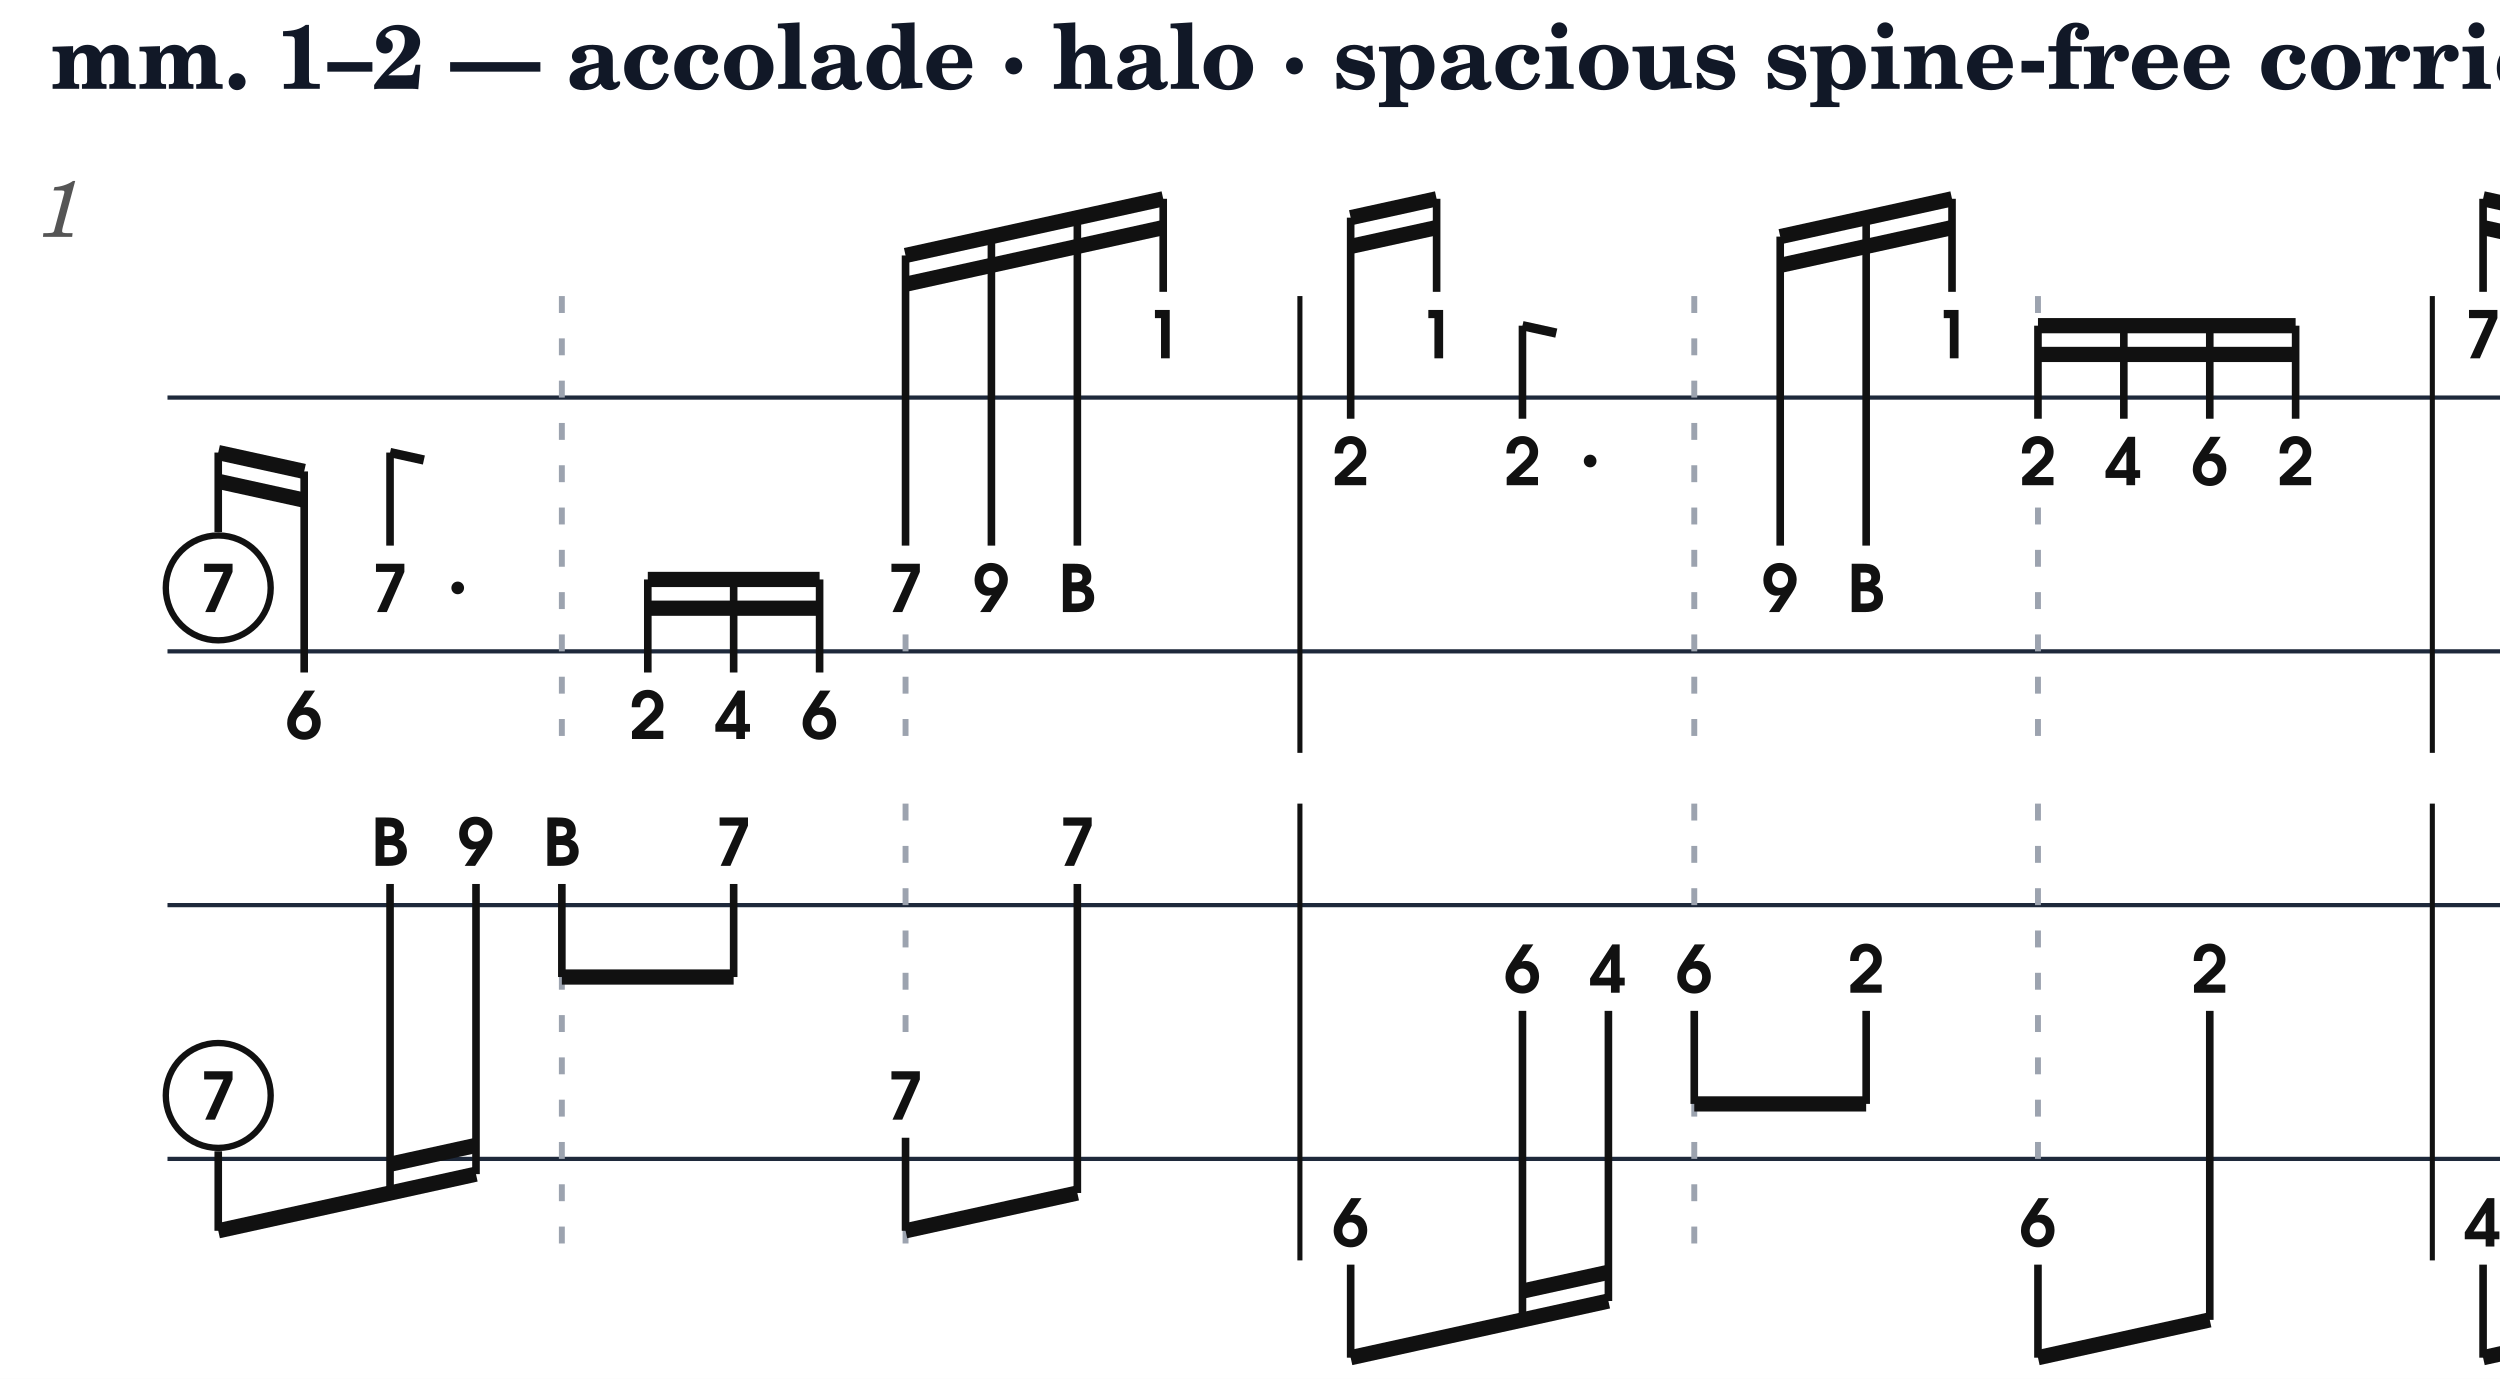
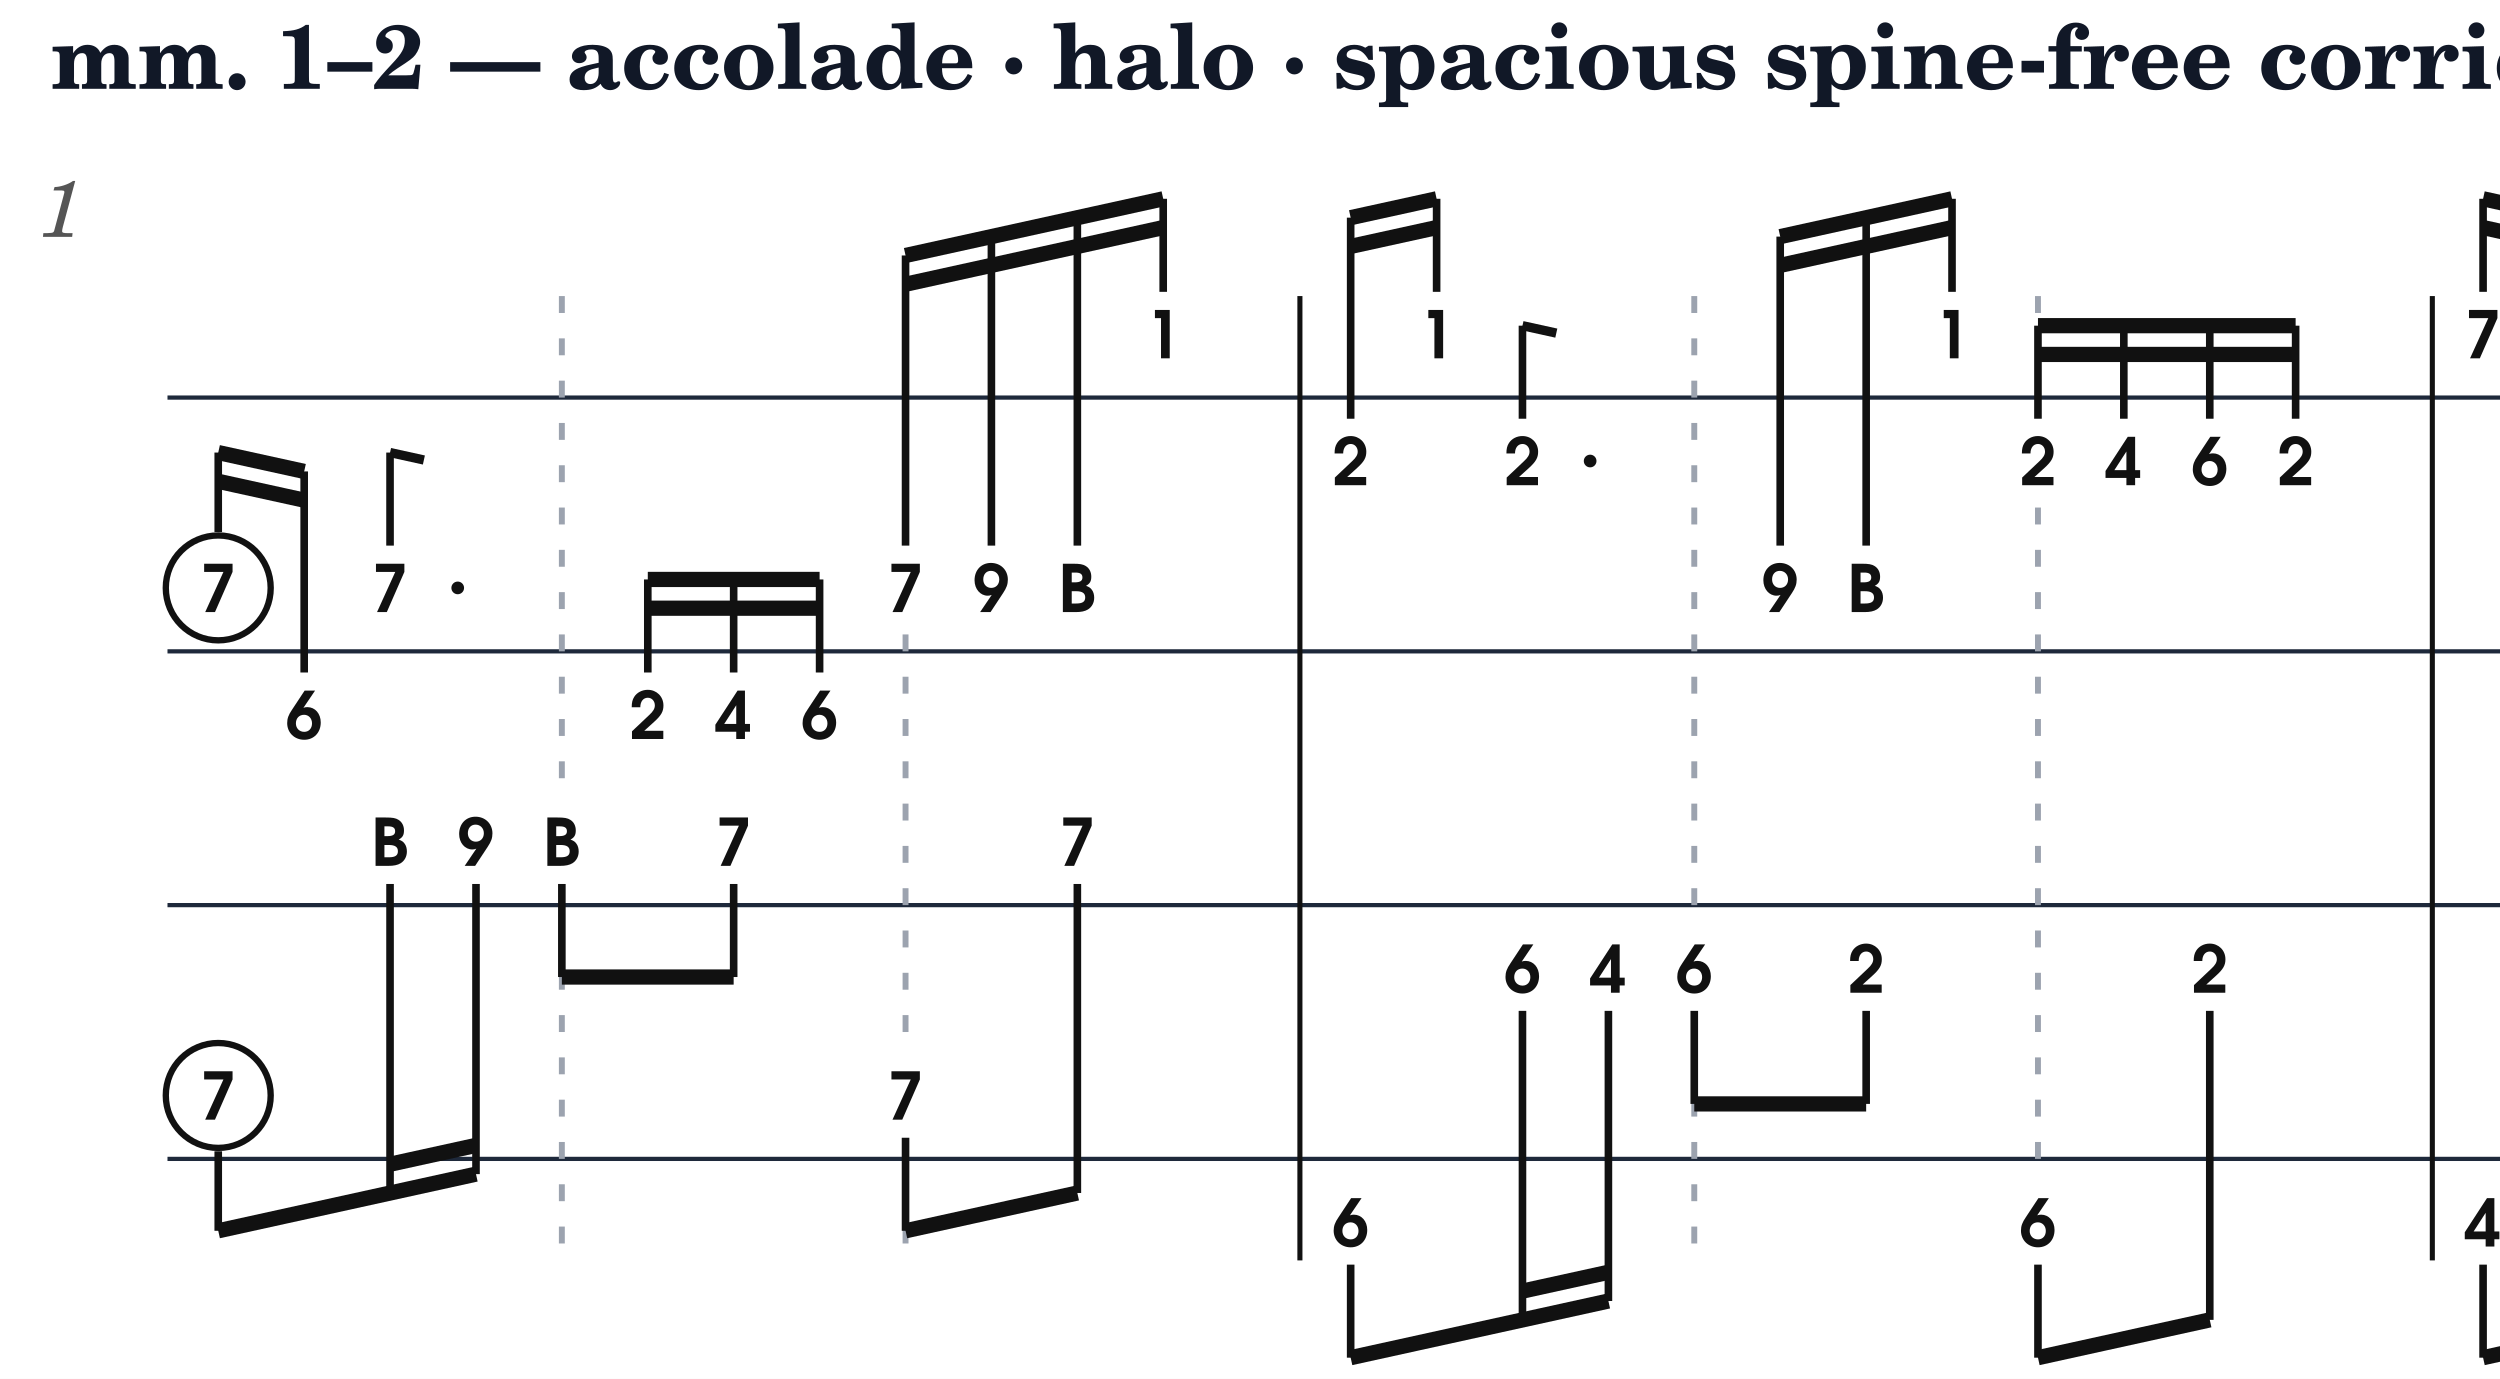
<svg xmlns="http://www.w3.org/2000/svg" viewBox="16.00 59.00 295.54 163.00" width="295.54pt" height="163.00pt" style="background:#FFFFFF;">
  <defs>
    <style>
      .janko-title { font-family: "Century Schoolbook", "Baskerville", "Liberation Serif", "DejaVu Serif", "Times New Roman", Georgia, serif; font-weight: 600; font-size: 11pt; letter-spacing: 0.3px; fill: #111111; }
      .janko-subtitle { font-family: "Century Schoolbook", "Baskerville", "Liberation Serif", "DejaVu Serif", "Times New Roman", Georgia, serif; font-style: italic; font-size: 8.5pt; fill: #333333; }
      .janko-meta { font-family: "Century Schoolbook", "Baskerville", "Liberation Serif", "DejaVu Serif", "Times New Roman", Georgia, serif; font-style: italic; font-size: 8pt; fill: #222222; }
      .janko-running-head { font-family: "Century Schoolbook", "Baskerville", "Liberation Serif", "DejaVu Serif", "Times New Roman", Georgia, serif; font-style: italic; font-size: 7pt; fill: #555555; }
      .janko-page-num { font-family: "Century Schoolbook", "Baskerville", "Liberation Serif", "DejaVu Serif", "Times New Roman", Georgia, serif; font-style: italic; font-size: 8pt; fill: #666666; font-weight: 400; }
      .janko-measure-num { font-family: "Century Schoolbook", "Baskerville", "Liberation Serif", "DejaVu Serif", "Times New Roman", Georgia, serif; font-style: italic; font-size: 7pt; fill: #555555; font-weight: normal; }
      .janko-octave-label { font-family: "DejaVu Sans Mono", monospace; font-size: 7.5pt; font-weight: bold; fill: #6B7280; }
      .janko-hand-label { font-family: "Century Schoolbook", "Baskerville", "Liberation Serif", "DejaVu Serif", "Times New Roman", Georgia, serif; font-style: italic; font-size: 8pt; fill: #555555; }
      .janko-ts-num { font-family: "Century Schoolbook", "Baskerville", "Liberation Serif", "DejaVu Serif", "Times New Roman", Georgia, serif; font-weight: bold; font-size: 14pt; fill: #111111; text-anchor: middle; }
      .janko-caption { font-family: "Century Schoolbook", "Baskerville", "Liberation Serif", "DejaVu Serif", "Times New Roman", Georgia, serif; font-weight: 600; font-size: 8pt; fill: #111827; }
      .janko-caption-sub { font-family: "Century Schoolbook", "Baskerville", "Liberation Serif", "DejaVu Serif", "Times New Roman", Georgia, serif; font-style: italic; font-size: 7.5pt; fill: #4B5563; }
      .janko-digit { font-family: "URW Gothic", "Century Gothic", "ITC Avant Garde Gothic", "Avant Garde", sans-serif; text-anchor: middle; font-weight: bold; }
    </style>
  </defs>
  <rect x="16.00" y="59.00" width="295.54" height="163.00" fill="#FFFFFF" />
  <text x="22.00" y="69.50" class="janko-caption" font-size="7.00pt">mm. 1–2 — accolade · halo · spacious spine-free corridor</text>
  <g class="janko-crop-body">
    <g id="system-1">
      <text class="janko-measure-num" x="25.80" y="87.00" text-anchor="end">1</text>
      <g class="janko-staff-lines">
        <line x1="35.80" y1="106.00" x2="571.28" y2="106.00" stroke="#1E293B" stroke-width="0.50" />
        <line x1="35.80" y1="196.00" x2="571.28" y2="196.00" stroke="#1E293B" stroke-width="0.50" />
        <line x1="35.80" y1="136.00" x2="571.28" y2="136.00" stroke="#1E293B" stroke-width="0.50" />
        <line x1="35.80" y1="166.00" x2="571.28" y2="166.00" stroke="#1E293B" stroke-width="0.50" />
      </g>
      <g class="janko-beat-grid">
-         <line class="janko-beat-line" x1="82.42" y1="94.00" x2="82.42" y2="148.00" stroke="#9CA3AF" stroke-width="0.70" stroke-dasharray="2,3" />
-         <line class="janko-beat-line" x1="82.42" y1="154.00" x2="82.42" y2="208.00" stroke="#9CA3AF" stroke-width="0.70" stroke-dasharray="2,3" />
-         <line class="janko-beat-line" x1="123.05" y1="94.00" x2="123.05" y2="148.00" stroke="#9CA3AF" stroke-width="0.70" stroke-dasharray="2,3" />
-         <line class="janko-beat-line" x1="123.05" y1="154.00" x2="123.05" y2="208.00" stroke="#9CA3AF" stroke-width="0.70" stroke-dasharray="2,3" />
-         <line class="janko-beat-line" x1="216.29" y1="94.00" x2="216.29" y2="148.00" stroke="#9CA3AF" stroke-width="0.70" stroke-dasharray="2,3" />
-         <line class="janko-beat-line" x1="216.29" y1="154.00" x2="216.29" y2="208.00" stroke="#9CA3AF" stroke-width="0.70" stroke-dasharray="2,3" />
-         <line class="janko-beat-line" x1="256.92" y1="94.00" x2="256.92" y2="148.00" stroke="#9CA3AF" stroke-width="0.70" stroke-dasharray="2,3" />
-         <line class="janko-beat-line" x1="256.92" y1="154.00" x2="256.92" y2="208.00" stroke="#9CA3AF" stroke-width="0.70" stroke-dasharray="2,3" />
-         <line class="janko-beat-line" x1="350.16" y1="94.00" x2="350.16" y2="148.00" stroke="#9CA3AF" stroke-width="0.70" stroke-dasharray="2,3" />
-         <line class="janko-beat-line" x1="350.16" y1="154.00" x2="350.16" y2="208.00" stroke="#9CA3AF" stroke-width="0.70" stroke-dasharray="2,3" />
-         <line class="janko-beat-line" x1="390.79" y1="94.00" x2="390.79" y2="148.00" stroke="#9CA3AF" stroke-width="0.70" stroke-dasharray="2,3" />
-         <line class="janko-beat-line" x1="390.79" y1="154.00" x2="390.79" y2="208.00" stroke="#9CA3AF" stroke-width="0.70" stroke-dasharray="2,3" />
-         <line class="janko-beat-line" x1="484.03" y1="94.00" x2="484.03" y2="148.00" stroke="#9CA3AF" stroke-width="0.70" stroke-dasharray="2,3" />
-         <line class="janko-beat-line" x1="484.03" y1="154.00" x2="484.03" y2="208.00" stroke="#9CA3AF" stroke-width="0.70" stroke-dasharray="2,3" />
-         <line class="janko-beat-line" x1="524.66" y1="94.00" x2="524.66" y2="148.00" stroke="#9CA3AF" stroke-width="0.70" stroke-dasharray="2,3" />
-         <line class="janko-beat-line" x1="524.66" y1="154.00" x2="524.66" y2="208.00" stroke="#9CA3AF" stroke-width="0.70" stroke-dasharray="2,3" />
+         <line class="janko-beat-line" x1="82.42" y1="94.00" x2="82.42" y2="208.00" stroke="#9CA3AF" stroke-width="0.70" stroke-dasharray="2,3" />
+         <line class="janko-beat-line" x1="123.05" y1="94.00" x2="123.05" y2="208.00" stroke="#9CA3AF" stroke-width="0.70" stroke-dasharray="2,3" />
+         <line class="janko-beat-line" x1="216.29" y1="94.00" x2="216.29" y2="208.00" stroke="#9CA3AF" stroke-width="0.70" stroke-dasharray="2,3" />
+         <line class="janko-beat-line" x1="256.92" y1="94.00" x2="256.92" y2="208.00" stroke="#9CA3AF" stroke-width="0.70" stroke-dasharray="2,3" />
+         <line class="janko-beat-line" x1="350.16" y1="94.00" x2="350.16" y2="208.00" stroke="#9CA3AF" stroke-width="0.70" stroke-dasharray="2,3" />
+         <line class="janko-beat-line" x1="390.79" y1="94.00" x2="390.79" y2="208.00" stroke="#9CA3AF" stroke-width="0.70" stroke-dasharray="2,3" />
+         <line class="janko-beat-line" x1="484.03" y1="94.00" x2="484.03" y2="208.00" stroke="#9CA3AF" stroke-width="0.70" stroke-dasharray="2,3" />
+         <line class="janko-beat-line" x1="524.66" y1="94.00" x2="524.66" y2="208.00" stroke="#9CA3AF" stroke-width="0.70" stroke-dasharray="2,3" />
      </g>
      <g class="janko-barlines">
-         <line class="janko-barline" x1="169.67" y1="94.00" x2="169.67" y2="148.00" stroke="#111111" stroke-width="0.60" />
-         <line class="janko-barline" x1="169.67" y1="154.00" x2="169.67" y2="208.00" stroke="#111111" stroke-width="0.60" />
-         <line class="janko-barline" x1="303.54" y1="94.00" x2="303.54" y2="148.00" stroke="#111111" stroke-width="0.60" />
-         <line class="janko-barline" x1="303.54" y1="154.00" x2="303.54" y2="208.00" stroke="#111111" stroke-width="0.60" />
-         <line class="janko-barline" x1="437.41" y1="94.00" x2="437.41" y2="148.00" stroke="#111111" stroke-width="0.60" />
-         <line class="janko-barline" x1="437.41" y1="154.00" x2="437.41" y2="208.00" stroke="#111111" stroke-width="0.60" />
+         <line class="janko-barline" x1="169.67" y1="94.00" x2="169.67" y2="208.00" stroke="#111111" stroke-width="0.60" />
+         <line class="janko-barline" x1="303.54" y1="94.00" x2="303.54" y2="208.00" stroke="#111111" stroke-width="0.60" />
+         <line class="janko-barline" x1="437.41" y1="94.00" x2="437.41" y2="208.00" stroke="#111111" stroke-width="0.60" />
      </g>
      <g class="janko-notes">
        <g class="janko-beam-group">
          <line class="janko-stem" x1="41.80" y1="195.10" x2="41.80" y2="204.50" stroke="#111111" stroke-width="0.90" />
          <line class="janko-stem" x1="62.11" y1="163.50" x2="62.11" y2="200.03" stroke="#111111" stroke-width="0.90" />
          <line class="janko-stem" x1="72.27" y1="163.50" x2="72.27" y2="197.80" stroke="#111111" stroke-width="0.90" />
          <line class="janko-beam" x1="41.80" y1="204.50" x2="72.27" y2="197.80" stroke="#111111" stroke-width="1.80" stroke-linecap="butt" />
          <line class="janko-beam-secondary" x1="62.11" y1="196.63" x2="72.27" y2="194.40" stroke="#111111" stroke-width="1.80" stroke-linecap="butt" />
        </g>
        <g class="janko-beam-group">
          <line class="janko-stem" x1="41.80" y1="121.90" x2="41.80" y2="112.50" stroke="#111111" stroke-width="0.90" />
          <line class="janko-stem" x1="51.96" y1="138.50" x2="51.96" y2="114.73" stroke="#111111" stroke-width="0.90" />
          <line class="janko-beam" x1="41.80" y1="112.50" x2="51.96" y2="114.73" stroke="#111111" stroke-width="1.80" stroke-linecap="butt" />
          <line class="janko-beam-secondary" x1="41.80" y1="115.90" x2="51.96" y2="118.13" stroke="#111111" stroke-width="1.80" stroke-linecap="butt" />
        </g>
        <g class="janko-beam-group">
          <line class="janko-stem" x1="82.42" y1="163.50" x2="82.42" y2="174.50" stroke="#111111" stroke-width="0.90" />
          <line class="janko-stem" x1="102.73" y1="163.50" x2="102.73" y2="174.50" stroke="#111111" stroke-width="0.90" />
          <line class="janko-beam" x1="82.42" y1="174.50" x2="102.73" y2="174.50" stroke="#111111" stroke-width="1.80" stroke-linecap="butt" />
        </g>
        <g class="janko-beam-group">
          <line class="janko-stem" x1="92.58" y1="138.50" x2="92.58" y2="127.50" stroke="#111111" stroke-width="0.90" />
          <line class="janko-stem" x1="102.73" y1="138.50" x2="102.73" y2="127.50" stroke="#111111" stroke-width="0.90" />
          <line class="janko-stem" x1="112.89" y1="138.50" x2="112.89" y2="127.50" stroke="#111111" stroke-width="0.90" />
          <line class="janko-beam" x1="92.58" y1="127.50" x2="112.89" y2="127.50" stroke="#111111" stroke-width="1.80" stroke-linecap="butt" />
          <line class="janko-beam-secondary" x1="92.58" y1="130.90" x2="112.89" y2="130.90" stroke="#111111" stroke-width="1.80" stroke-linecap="butt" />
        </g>
        <g class="janko-beam-group">
          <line class="janko-stem" x1="123.05" y1="193.50" x2="123.05" y2="204.50" stroke="#111111" stroke-width="0.90" />
          <line class="janko-stem" x1="143.36" y1="163.50" x2="143.36" y2="200.03" stroke="#111111" stroke-width="0.90" />
          <line class="janko-beam" x1="123.05" y1="204.50" x2="143.36" y2="200.03" stroke="#111111" stroke-width="1.80" stroke-linecap="butt" />
        </g>
        <g class="janko-beam-group">
          <line class="janko-stem" x1="123.05" y1="123.50" x2="123.05" y2="89.20" stroke="#111111" stroke-width="0.90" />
          <line class="janko-stem" x1="133.20" y1="123.50" x2="133.20" y2="86.97" stroke="#111111" stroke-width="0.90" />
          <line class="janko-stem" x1="143.36" y1="123.50" x2="143.36" y2="84.73" stroke="#111111" stroke-width="0.90" />
          <line class="janko-stem" x1="153.51" y1="93.50" x2="153.51" y2="82.50" stroke="#111111" stroke-width="0.90" />
          <line class="janko-beam" x1="123.05" y1="89.20" x2="153.51" y2="82.50" stroke="#111111" stroke-width="1.80" stroke-linecap="butt" />
          <line class="janko-beam-secondary" x1="123.05" y1="92.60" x2="153.51" y2="85.90" stroke="#111111" stroke-width="1.80" stroke-linecap="butt" />
        </g>
        <g class="janko-beam-group">
          <line class="janko-stem" x1="175.67" y1="108.50" x2="175.67" y2="84.73" stroke="#111111" stroke-width="0.90" />
          <line class="janko-stem" x1="185.83" y1="93.50" x2="185.83" y2="82.50" stroke="#111111" stroke-width="0.90" />
          <line class="janko-beam" x1="175.67" y1="84.73" x2="185.83" y2="82.50" stroke="#111111" stroke-width="1.80" stroke-linecap="butt" />
          <line class="janko-beam-secondary" x1="175.67" y1="88.13" x2="185.83" y2="85.90" stroke="#111111" stroke-width="1.80" stroke-linecap="butt" />
        </g>
        <g class="janko-beam-group">
          <line class="janko-stem" x1="175.67" y1="208.50" x2="175.67" y2="219.50" stroke="#111111" stroke-width="0.90" />
          <line class="janko-stem" x1="195.98" y1="178.50" x2="195.98" y2="215.03" stroke="#111111" stroke-width="0.90" />
          <line class="janko-stem" x1="206.14" y1="178.50" x2="206.14" y2="212.80" stroke="#111111" stroke-width="0.90" />
          <line class="janko-beam" x1="175.67" y1="219.50" x2="206.14" y2="212.80" stroke="#111111" stroke-width="1.80" stroke-linecap="butt" />
          <line class="janko-beam-secondary" x1="195.98" y1="211.63" x2="206.14" y2="209.40" stroke="#111111" stroke-width="1.80" stroke-linecap="butt" />
        </g>
        <g class="janko-beam-group">
          <line class="janko-stem" x1="216.29" y1="178.50" x2="216.29" y2="189.50" stroke="#111111" stroke-width="0.90" />
          <line class="janko-stem" x1="236.61" y1="178.50" x2="236.61" y2="189.50" stroke="#111111" stroke-width="0.90" />
          <line class="janko-beam" x1="216.29" y1="189.50" x2="236.61" y2="189.50" stroke="#111111" stroke-width="1.80" stroke-linecap="butt" />
        </g>
        <g class="janko-beam-group">
          <line class="janko-stem" x1="226.45" y1="123.50" x2="226.45" y2="86.97" stroke="#111111" stroke-width="0.90" />
          <line class="janko-stem" x1="236.61" y1="123.50" x2="236.61" y2="84.73" stroke="#111111" stroke-width="0.90" />
          <line class="janko-stem" x1="246.76" y1="93.50" x2="246.76" y2="82.50" stroke="#111111" stroke-width="0.90" />
          <line class="janko-beam" x1="226.45" y1="86.97" x2="246.76" y2="82.50" stroke="#111111" stroke-width="1.80" stroke-linecap="butt" />
          <line class="janko-beam-secondary" x1="226.45" y1="90.37" x2="246.76" y2="85.90" stroke="#111111" stroke-width="1.80" stroke-linecap="butt" />
        </g>
        <g class="janko-beam-group">
          <line class="janko-stem" x1="256.92" y1="108.50" x2="256.92" y2="97.50" stroke="#111111" stroke-width="0.90" />
          <line class="janko-stem" x1="267.07" y1="108.50" x2="267.07" y2="97.50" stroke="#111111" stroke-width="0.90" />
          <line class="janko-stem" x1="277.23" y1="108.50" x2="277.23" y2="97.50" stroke="#111111" stroke-width="0.90" />
          <line class="janko-stem" x1="287.38" y1="108.50" x2="287.38" y2="97.50" stroke="#111111" stroke-width="0.90" />
          <line class="janko-beam" x1="256.92" y1="97.50" x2="287.38" y2="97.50" stroke="#111111" stroke-width="1.80" stroke-linecap="butt" />
          <line class="janko-beam-secondary" x1="256.92" y1="100.90" x2="287.38" y2="100.90" stroke="#111111" stroke-width="1.80" stroke-linecap="butt" />
        </g>
        <g class="janko-beam-group">
          <line class="janko-stem" x1="256.92" y1="208.50" x2="256.92" y2="219.50" stroke="#111111" stroke-width="0.90" />
          <line class="janko-stem" x1="277.23" y1="178.50" x2="277.23" y2="215.03" stroke="#111111" stroke-width="0.90" />
          <line class="janko-beam" x1="256.92" y1="219.50" x2="277.23" y2="215.03" stroke="#111111" stroke-width="1.80" stroke-linecap="butt" />
        </g>
        <g class="janko-beam-group">
          <line class="janko-stem" x1="309.54" y1="208.50" x2="309.54" y2="219.50" stroke="#111111" stroke-width="0.90" />
          <line class="janko-stem" x1="329.85" y1="178.50" x2="329.85" y2="215.03" stroke="#111111" stroke-width="0.90" />
          <line class="janko-stem" x1="340.01" y1="178.50" x2="340.01" y2="212.80" stroke="#111111" stroke-width="0.90" />
          <line class="janko-beam" x1="309.54" y1="219.50" x2="340.01" y2="212.80" stroke="#111111" stroke-width="1.80" stroke-linecap="butt" />
          <line class="janko-beam-secondary" x1="329.85" y1="211.63" x2="340.01" y2="209.40" stroke="#111111" stroke-width="1.80" stroke-linecap="butt" />
        </g>
        <g class="janko-beam-group">
          <line class="janko-stem" x1="309.54" y1="93.50" x2="309.54" y2="82.50" stroke="#111111" stroke-width="0.90" />
          <line class="janko-stem" x1="319.70" y1="108.50" x2="319.70" y2="84.73" stroke="#111111" stroke-width="0.90" />
          <line class="janko-beam" x1="309.54" y1="82.50" x2="319.70" y2="84.73" stroke="#111111" stroke-width="1.80" stroke-linecap="butt" />
          <line class="janko-beam-secondary" x1="309.54" y1="85.90" x2="319.70" y2="88.13" stroke="#111111" stroke-width="1.80" stroke-linecap="butt" />
        </g>
        <g class="janko-beam-group">
          <line class="janko-stem" x1="350.16" y1="178.50" x2="350.16" y2="189.50" stroke="#111111" stroke-width="0.90" />
          <line class="janko-stem" x1="370.48" y1="163.50" x2="370.48" y2="185.03" stroke="#111111" stroke-width="0.90" />
          <line class="janko-beam" x1="350.16" y1="189.50" x2="370.48" y2="185.03" stroke="#111111" stroke-width="1.80" stroke-linecap="butt" />
        </g>
        <g class="janko-beam-group">
          <line class="janko-stem" x1="360.32" y1="108.50" x2="360.32" y2="97.50" stroke="#111111" stroke-width="0.90" />
          <line class="janko-stem" x1="370.48" y1="108.50" x2="370.48" y2="97.50" stroke="#111111" stroke-width="0.90" />
          <line class="janko-stem" x1="380.63" y1="108.50" x2="380.63" y2="97.50" stroke="#111111" stroke-width="0.90" />
          <line class="janko-beam" x1="360.32" y1="97.50" x2="380.63" y2="97.50" stroke="#111111" stroke-width="1.80" stroke-linecap="butt" />
          <line class="janko-beam-secondary" x1="360.32" y1="100.90" x2="380.63" y2="100.90" stroke="#111111" stroke-width="1.80" stroke-linecap="butt" />
        </g>
        <g class="janko-beam-group">
          <line class="janko-stem" x1="390.79" y1="93.50" x2="390.79" y2="82.50" stroke="#111111" stroke-width="0.90" />
          <line class="janko-stem" x1="400.94" y1="108.50" x2="400.94" y2="84.73" stroke="#111111" stroke-width="0.90" />
          <line class="janko-stem" x1="416.60" y1="123.50" x2="416.60" y2="88.18" stroke="#111111" stroke-width="0.90" />
          <line class="janko-stem" x1="426.20" y1="123.50" x2="426.20" y2="90.29" stroke="#111111" stroke-width="0.90" />
          <line class="janko-beam" x1="390.79" y1="82.50" x2="426.20" y2="90.29" stroke="#111111" stroke-width="1.80" stroke-linecap="butt" />
          <line class="janko-beam-secondary" x1="390.79" y1="85.90" x2="426.20" y2="93.69" stroke="#111111" stroke-width="1.80" stroke-linecap="butt" />
        </g>
        <g class="janko-beam-group">
          <line class="janko-stem" x1="390.79" y1="193.50" x2="390.79" y2="204.50" stroke="#111111" stroke-width="0.90" />
          <line class="janko-stem" x1="405.60" y1="133.50" x2="405.60" y2="201.24" stroke="#111111" stroke-width="0.90" />
          <line class="janko-beam" x1="390.79" y1="204.50" x2="405.60" y2="201.24" stroke="#111111" stroke-width="1.80" stroke-linecap="butt" />
        </g>
        <g class="janko-beam-group">
          <line class="janko-stem" x1="443.41" y1="178.50" x2="443.41" y2="189.50" stroke="#111111" stroke-width="0.90" />
          <line class="janko-stem" x1="463.72" y1="178.50" x2="463.72" y2="189.50" stroke="#111111" stroke-width="0.90" />
          <line class="janko-stem" x1="473.88" y1="178.50" x2="473.88" y2="189.50" stroke="#111111" stroke-width="0.90" />
          <line class="janko-beam" x1="443.41" y1="189.50" x2="473.88" y2="189.50" stroke="#111111" stroke-width="1.80" stroke-linecap="butt" />
          <line class="janko-beam-secondary" x1="463.72" y1="186.10" x2="473.88" y2="186.10" stroke="#111111" stroke-width="1.80" stroke-linecap="butt" />
        </g>
        <g class="janko-beam-group">
          <line class="janko-stem" x1="443.41" y1="138.50" x2="443.41" y2="119.20" stroke="#111111" stroke-width="0.90" />
          <line class="janko-stem" x1="453.57" y1="138.50" x2="453.57" y2="116.97" stroke="#111111" stroke-width="0.90" />
          <line class="janko-stem" x1="463.72" y1="138.50" x2="463.72" y2="114.73" stroke="#111111" stroke-width="0.90" />
          <line class="janko-stem" x1="473.88" y1="123.50" x2="473.88" y2="112.50" stroke="#111111" stroke-width="0.90" />
          <line class="janko-beam" x1="443.41" y1="119.20" x2="473.88" y2="112.50" stroke="#111111" stroke-width="1.80" stroke-linecap="butt" />
          <line class="janko-beam-secondary" x1="443.41" y1="122.60" x2="473.88" y2="115.90" stroke="#111111" stroke-width="1.80" stroke-linecap="butt" />
        </g>
        <g class="janko-beam-group">
          <line class="janko-stem" x1="484.03" y1="138.50" x2="484.03" y2="125.27" stroke="#111111" stroke-width="0.90" />
          <line class="janko-stem" x1="494.19" y1="138.50" x2="494.19" y2="127.50" stroke="#111111" stroke-width="0.90" />
          <line class="janko-stem" x1="504.35" y1="153.50" x2="504.35" y2="129.73" stroke="#111111" stroke-width="0.90" />
          <line class="janko-stem" x1="514.50" y1="153.50" x2="514.50" y2="131.97" stroke="#111111" stroke-width="0.90" />
          <line class="janko-beam" x1="484.03" y1="125.27" x2="514.50" y2="131.97" stroke="#111111" stroke-width="1.80" stroke-linecap="butt" />
          <line class="janko-beam-secondary" x1="484.03" y1="128.67" x2="514.50" y2="135.37" stroke="#111111" stroke-width="1.80" stroke-linecap="butt" />
        </g>
        <g class="janko-beam-group">
          <line class="janko-stem" x1="484.03" y1="178.50" x2="484.03" y2="189.50" stroke="#111111" stroke-width="0.90" />
          <line class="janko-stem" x1="504.35" y1="178.50" x2="504.35" y2="189.50" stroke="#111111" stroke-width="0.90" />
          <line class="janko-beam" x1="484.03" y1="189.50" x2="504.35" y2="189.50" stroke="#111111" stroke-width="1.80" stroke-linecap="butt" />
        </g>
        <g class="janko-beam-group">
          <line class="janko-stem" x1="524.66" y1="208.50" x2="524.66" y2="219.50" stroke="#111111" stroke-width="0.90" />
          <line class="janko-stem" x1="544.97" y1="178.50" x2="544.97" y2="215.03" stroke="#111111" stroke-width="0.90" />
          <line class="janko-beam" x1="524.66" y1="219.50" x2="544.97" y2="215.03" stroke="#111111" stroke-width="1.80" stroke-linecap="butt" />
        </g>
        <g class="janko-beam-group">
          <line class="janko-stem" x1="524.66" y1="168.50" x2="524.66" y2="142.50" stroke="#111111" stroke-width="0.90" />
          <line class="janko-stem" x1="534.81" y1="153.50" x2="534.81" y2="142.50" stroke="#111111" stroke-width="0.90" />
          <line class="janko-stem" x1="555.12" y1="168.50" x2="555.12" y2="142.50" stroke="#111111" stroke-width="0.90" />
          <line class="janko-beam" x1="524.66" y1="142.50" x2="555.12" y2="142.50" stroke="#111111" stroke-width="1.80" stroke-linecap="butt" />
          <line class="janko-beam-secondary" x1="524.66" y1="145.90" x2="555.12" y2="145.90" stroke="#111111" stroke-width="1.80" stroke-linecap="butt" />
        </g>
        <line class="janko-stem" x1="62.11" y1="123.50" x2="62.11" y2="112.50" stroke="#111111" stroke-width="0.90" />
        <line class="janko-flag" data-stem-x="62.11" data-flag-index="1" x1="62.11" y1="112.50" x2="66.11" y2="113.38" stroke="#111111" stroke-width="1.10" stroke-linecap="butt" data-subdivision-style="kinetic-tab-beam" />
        <circle class="janko-augmentation-dot" cx="70.11" cy="128.50" r="0.75" fill="#111111" />
        <line class="janko-stem" x1="195.98" y1="108.50" x2="195.98" y2="97.50" stroke="#111111" stroke-width="0.90" />
        <line class="janko-flag" data-stem-x="195.98" data-flag-index="1" x1="195.98" y1="97.50" x2="199.98" y2="98.38" stroke="#111111" stroke-width="1.10" stroke-linecap="butt" data-subdivision-style="kinetic-tab-beam" />
        <circle class="janko-augmentation-dot" cx="203.98" cy="113.50" r="0.75" fill="#111111" />
        <line class="janko-stem" x1="329.85" y1="93.50" x2="329.85" y2="82.50" stroke="#111111" stroke-width="0.90" />
        <line class="janko-flag" data-stem-x="329.85" data-flag-index="1" x1="329.85" y1="82.50" x2="333.85" y2="83.38" stroke="#111111" stroke-width="1.10" stroke-linecap="butt" data-subdivision-style="kinetic-tab-beam" />
        <circle class="janko-augmentation-dot" cx="337.85" cy="98.50" r="0.75" fill="#111111" />
+         <g class="janko-rest-group" data-rest-tick="552" data-rest-value="sixteenth" data-rest-hand="RH" data-rest-style="kinetic-monoline">
+           <line class="janko-rest-stem" x1="544.97" y1="130.00" x2="544.97" y2="142.00" stroke="#111111" stroke-width="0.90" stroke-linecap="butt" />
+           <line class="janko-rest-tab" data-rest-tab="1" x1="544.97" y1="130.00" x2="548.97" y2="129.12" stroke="#111111" stroke-width="0.90" stroke-linecap="butt" />
+           <line class="janko-rest-tab" data-rest-tab="2" x1="544.97" y1="133.40" x2="548.97" y2="132.52" stroke="#111111" stroke-width="0.90" stroke-linecap="butt" />
+         </g>
        <circle class="janko-halo" cx="41.80" cy="188.50" r="6.20" fill="none" stroke="#111111" stroke-width="0.75" />
        <circle class="janko-knockout" cx="41.80" cy="188.50" r="4.80" fill="#FFFFFF" />
        <text class="janko-digit" x="41.80" y="191.36" font-weight="700" font-size="5.8pt" fill="#111111">7</text>
        <circle class="janko-halo" cx="41.80" cy="128.50" r="6.20" fill="none" stroke="#111111" stroke-width="0.75" />
        <circle class="janko-knockout" cx="41.80" cy="128.50" r="4.80" fill="#FFFFFF" />
        <text class="janko-digit" x="41.80" y="131.36" font-weight="700" font-size="5.8pt" fill="#111111">7</text>
        <circle class="janko-knockout" cx="51.96" cy="143.50" r="4.80" fill="#FFFFFF" />
        <text class="janko-digit" x="51.96" y="146.36" font-weight="800" font-size="5.8pt" fill="#111111">6</text>
        <circle class="janko-knockout" cx="62.11" cy="128.50" r="4.80" fill="#FFFFFF" />
        <text class="janko-digit" x="62.11" y="131.36" font-weight="700" font-size="5.8pt" fill="#111111">7</text>
        <circle class="janko-knockout" cx="62.11" cy="158.50" r="4.80" fill="#FFFFFF" />
        <text class="janko-digit" x="62.11" y="161.36" font-weight="700" font-size="5.8pt" fill="#111111">B</text>
        <circle class="janko-knockout" cx="72.27" cy="158.50" r="4.80" fill="#FFFFFF" />
        <text class="janko-digit" x="72.27" y="161.36" font-weight="700" font-size="5.8pt" fill="#111111">9</text>
        <circle class="janko-knockout" cx="82.42" cy="158.50" r="4.80" fill="#FFFFFF" />
        <text class="janko-digit" x="82.42" y="161.36" font-weight="700" font-size="5.8pt" fill="#111111">B</text>
        <circle class="janko-knockout" cx="92.58" cy="143.50" r="4.80" fill="#FFFFFF" />
        <text class="janko-digit" x="92.58" y="146.36" font-weight="800" font-size="5.8pt" fill="#111111">2</text>
        <circle class="janko-knockout" cx="102.73" cy="143.50" r="4.80" fill="#FFFFFF" />
        <text class="janko-digit" x="102.73" y="146.36" font-weight="800" font-size="5.8pt" fill="#111111">4</text>
        <circle class="janko-knockout" cx="102.73" cy="158.50" r="4.80" fill="#FFFFFF" />
        <text class="janko-digit" x="102.73" y="161.36" font-weight="700" font-size="5.8pt" fill="#111111">7</text>
        <circle class="janko-knockout" cx="112.89" cy="143.50" r="4.80" fill="#FFFFFF" />
        <text class="janko-digit" x="112.89" y="146.36" font-weight="800" font-size="5.8pt" fill="#111111">6</text>
        <circle class="janko-knockout" cx="123.05" cy="188.50" r="4.80" fill="#FFFFFF" />
        <text class="janko-digit" x="123.05" y="191.36" font-weight="700" font-size="5.8pt" fill="#111111">7</text>
        <circle class="janko-knockout" cx="123.05" cy="128.50" r="4.80" fill="#FFFFFF" />
        <text class="janko-digit" x="123.05" y="131.36" font-weight="700" font-size="5.8pt" fill="#111111">7</text>
        <circle class="janko-knockout" cx="133.20" cy="128.50" r="4.80" fill="#FFFFFF" />
        <text class="janko-digit" x="133.20" y="131.36" font-weight="700" font-size="5.8pt" fill="#111111">9</text>
        <circle class="janko-knockout" cx="143.36" cy="158.50" r="4.80" fill="#FFFFFF" />
        <text class="janko-digit" x="143.36" y="161.36" font-weight="700" font-size="5.8pt" fill="#111111">7</text>
        <circle class="janko-knockout" cx="143.36" cy="128.50" r="4.80" fill="#FFFFFF" />
        <text class="janko-digit" x="143.36" y="131.36" font-weight="700" font-size="5.8pt" fill="#111111">B</text>
        <circle class="janko-knockout" cx="153.51" cy="98.50" r="4.80" fill="#FFFFFF" />
        <text class="janko-digit" x="153.51" y="101.36" font-weight="700" font-size="5.8pt" fill="#111111">1</text>
        <circle class="janko-knockout" cx="175.67" cy="113.50" r="4.80" fill="#FFFFFF" />
        <text class="janko-digit" x="175.67" y="116.36" font-weight="800" font-size="5.8pt" fill="#111111">2</text>
        <circle class="janko-knockout" cx="175.67" cy="203.50" r="4.80" fill="#FFFFFF" />
        <text class="janko-digit" x="175.67" y="206.36" font-weight="800" font-size="5.8pt" fill="#111111">6</text>
        <circle class="janko-knockout" cx="185.83" cy="98.50" r="4.80" fill="#FFFFFF" />
        <text class="janko-digit" x="185.83" y="101.36" font-weight="700" font-size="5.8pt" fill="#111111">1</text>
        <circle class="janko-knockout" cx="195.98" cy="113.50" r="4.80" fill="#FFFFFF" />
        <text class="janko-digit" x="195.98" y="116.36" font-weight="800" font-size="5.8pt" fill="#111111">2</text>
        <circle class="janko-knockout" cx="195.98" cy="173.50" r="4.80" fill="#FFFFFF" />
        <text class="janko-digit" x="195.98" y="176.36" font-weight="800" font-size="5.8pt" fill="#111111">6</text>
        <circle class="janko-knockout" cx="206.14" cy="173.50" r="4.80" fill="#FFFFFF" />
        <text class="janko-digit" x="206.14" y="176.36" font-weight="800" font-size="5.8pt" fill="#111111">4</text>
        <circle class="janko-knockout" cx="216.29" cy="173.50" r="4.80" fill="#FFFFFF" />
        <text class="janko-digit" x="216.29" y="176.36" font-weight="800" font-size="5.8pt" fill="#111111">6</text>
        <circle class="janko-knockout" cx="226.45" cy="128.50" r="4.80" fill="#FFFFFF" />
        <text class="janko-digit" x="226.45" y="131.36" font-weight="700" font-size="5.8pt" fill="#111111">9</text>
        <circle class="janko-knockout" cx="236.61" cy="173.50" r="4.80" fill="#FFFFFF" />
        <text class="janko-digit" x="236.61" y="176.36" font-weight="800" font-size="5.8pt" fill="#111111">2</text>
        <circle class="janko-knockout" cx="236.61" cy="128.50" r="4.80" fill="#FFFFFF" />
        <text class="janko-digit" x="236.61" y="131.36" font-weight="700" font-size="5.8pt" fill="#111111">B</text>
        <circle class="janko-knockout" cx="246.76" cy="98.50" r="4.80" fill="#FFFFFF" />
        <text class="janko-digit" x="246.76" y="101.36" font-weight="700" font-size="5.8pt" fill="#111111">1</text>
        <circle class="janko-knockout" cx="256.92" cy="113.50" r="4.80" fill="#FFFFFF" />
        <text class="janko-digit" x="256.92" y="116.36" font-weight="800" font-size="5.8pt" fill="#111111">2</text>
        <circle class="janko-knockout" cx="256.92" cy="203.50" r="4.80" fill="#FFFFFF" />
        <text class="janko-digit" x="256.92" y="206.36" font-weight="800" font-size="5.8pt" fill="#111111">6</text>
        <circle class="janko-knockout" cx="267.07" cy="113.50" r="4.80" fill="#FFFFFF" />
        <text class="janko-digit" x="267.07" y="116.36" font-weight="800" font-size="5.8pt" fill="#111111">4</text>
        <circle class="janko-knockout" cx="277.23" cy="173.50" r="4.80" fill="#FFFFFF" />
        <text class="janko-digit" x="277.23" y="176.36" font-weight="800" font-size="5.8pt" fill="#111111">2</text>
        <circle class="janko-knockout" cx="277.23" cy="113.50" r="4.80" fill="#FFFFFF" />
        <text class="janko-digit" x="277.23" y="116.36" font-weight="800" font-size="5.8pt" fill="#111111">6</text>
        <circle class="janko-knockout" cx="287.38" cy="113.50" r="4.80" fill="#FFFFFF" />
        <text class="janko-digit" x="287.38" y="116.36" font-weight="800" font-size="5.8pt" fill="#111111">2</text>
        <circle class="janko-knockout" cx="309.54" cy="203.50" r="4.80" fill="#FFFFFF" />
        <text class="janko-digit" x="309.54" y="206.36" font-weight="800" font-size="5.8pt" fill="#111111">4</text>
        <circle class="janko-knockout" cx="309.54" cy="98.50" r="4.80" fill="#FFFFFF" />
        <text class="janko-digit" x="309.54" y="101.36" font-weight="700" font-size="5.8pt" fill="#111111">7</text>
        <circle class="janko-knockout" cx="319.70" cy="113.50" r="4.80" fill="#FFFFFF" />
        <text class="janko-digit" x="319.70" y="116.36" font-weight="800" font-size="5.8pt" fill="#111111">6</text>
        <circle class="janko-knockout" cx="329.85" cy="173.50" r="4.80" fill="#FFFFFF" />
        <text class="janko-digit" x="329.85" y="176.36" font-weight="800" font-size="5.8pt" fill="#111111">4</text>
        <circle class="janko-knockout" cx="329.85" cy="98.50" r="4.80" fill="#FFFFFF" />
        <text class="janko-digit" x="329.85" y="101.36" font-weight="700" font-size="5.8pt" fill="#111111">7</text>
        <circle class="janko-knockout" cx="340.01" cy="173.50" r="4.80" fill="#FFFFFF" />
        <text class="janko-digit" x="340.01" y="176.36" font-weight="800" font-size="5.8pt" fill="#111111">2</text>
        <circle class="janko-knockout" cx="350.16" cy="173.50" r="4.80" fill="#FFFFFF" />
        <text class="janko-digit" x="350.16" y="176.36" font-weight="800" font-size="5.8pt" fill="#111111">4</text>
        <circle class="janko-knockout" cx="360.32" cy="113.50" r="4.80" fill="#FFFFFF" />
        <text class="janko-digit" x="360.32" y="116.36" font-weight="800" font-size="5.8pt" fill="#111111">6</text>
        <circle class="janko-knockout" cx="370.48" cy="113.50" r="4.80" fill="#FFFFFF" />
        <text class="janko-digit" x="370.48" y="116.36" font-weight="800" font-size="5.8pt" fill="#111111">4</text>
        <circle class="janko-knockout" cx="370.48" cy="158.50" r="4.80" fill="#FFFFFF" />
        <text class="janko-digit" x="370.48" y="161.36" font-weight="700" font-size="5.8pt" fill="#111111">7</text>
        <circle class="janko-knockout" cx="380.63" cy="113.50" r="4.80" fill="#FFFFFF" />
        <text class="janko-digit" x="380.63" y="116.36" font-weight="800" font-size="5.8pt" fill="#111111">2</text>
        <circle class="janko-knockout" cx="390.79" cy="98.50" r="4.80" fill="#FFFFFF" />
        <text class="janko-digit" x="390.79" y="101.36" font-weight="700" font-size="5.8pt" fill="#111111">1</text>
        <circle class="janko-knockout" cx="390.79" cy="188.50" r="4.80" fill="#FFFFFF" />
        <text class="janko-digit" x="390.79" y="191.36" font-weight="700" font-size="5.8pt" fill="#111111">9</text>
        <circle class="janko-knockout" cx="400.94" cy="113.50" r="4.80" fill="#FFFFFF" />
        <text class="janko-digit" x="400.94" y="116.36" font-weight="800" font-size="5.8pt" fill="#111111">4</text>
        <circle class="janko-knockout" cx="405.60" cy="128.50" r="4.80" fill="#FFFFFF" />
        <text class="janko-digit" x="405.60" y="131.36" font-weight="700" font-size="5.8pt" fill="#111111">1</text>
        <circle class="janko-knockout" cx="416.60" cy="128.50" r="4.80" fill="#FFFFFF" />
        <text class="janko-digit" x="416.60" y="131.36" font-weight="700" font-size="5.8pt" fill="#111111">9</text>
        <circle class="janko-knockout" cx="426.20" cy="128.50" r="4.80" fill="#FFFFFF" />
        <text class="janko-digit" x="426.20" y="131.36" font-weight="700" font-size="5.8pt" fill="#111111">7</text>
        <circle class="janko-knockout" cx="443.41" cy="173.50" r="4.80" fill="#FFFFFF" />
        <text class="janko-digit" x="443.41" y="176.36" font-weight="800" font-size="5.8pt" fill="#111111">2</text>
        <circle class="janko-knockout" cx="443.41" cy="143.50" r="4.80" fill="#FFFFFF" />
        <text class="janko-digit" x="443.41" y="146.36" font-weight="800" font-size="5.8pt" fill="#111111">6</text>
        <circle class="janko-knockout" cx="453.57" cy="143.50" r="4.80" fill="#FFFFFF" />
        <text class="janko-digit" x="453.57" y="146.36" font-weight="800" font-size="5.8pt" fill="#111111">4</text>
        <circle class="janko-knockout" cx="463.72" cy="143.50" r="4.80" fill="#FFFFFF" />
        <text class="janko-digit" x="463.72" y="146.36" font-weight="800" font-size="5.8pt" fill="#111111">2</text>
        <circle class="janko-knockout" cx="463.72" cy="173.50" r="4.80" fill="#FFFFFF" />
        <text class="janko-digit" x="463.72" y="176.36" font-weight="800" font-size="5.8pt" fill="#111111">6</text>
        <circle class="janko-knockout" cx="473.88" cy="128.50" r="4.80" fill="#FFFFFF" />
        <text class="janko-digit" x="473.88" y="131.36" font-weight="700" font-size="5.8pt" fill="#111111">1</text>
        <circle class="janko-knockout" cx="473.88" cy="173.50" r="4.80" fill="#FFFFFF" />
        <text class="janko-digit" x="473.88" y="176.36" font-weight="800" font-size="5.8pt" fill="#111111">4</text>
        <circle class="janko-knockout" cx="484.03" cy="143.50" r="4.80" fill="#FFFFFF" />
        <text class="janko-digit" x="484.03" y="146.36" font-weight="800" font-size="5.8pt" fill="#111111">2</text>
        <circle class="janko-knockout" cx="484.03" cy="173.50" r="4.80" fill="#FFFFFF" />
        <text class="janko-digit" x="484.03" y="176.36" font-weight="800" font-size="5.8pt" fill="#111111">6</text>
        <circle class="janko-knockout" cx="494.19" cy="143.50" r="4.80" fill="#FFFFFF" />
        <text class="janko-digit" x="494.19" y="146.36" font-weight="800" font-size="5.8pt" fill="#111111">6</text>
        <circle class="janko-knockout" cx="504.35" cy="173.50" r="4.80" fill="#FFFFFF" />
        <text class="janko-digit" x="504.35" y="176.36" font-weight="800" font-size="5.8pt" fill="#111111">2</text>
        <circle class="janko-knockout" cx="504.35" cy="158.50" r="4.80" fill="#FFFFFF" />
        <text class="janko-digit" x="504.35" y="161.36" font-weight="700" font-size="5.8pt" fill="#111111">9</text>
        <circle class="janko-knockout" cx="514.50" cy="158.50" r="4.80" fill="#FFFFFF" />
        <text class="janko-digit" x="514.50" y="161.36" font-weight="700" font-size="5.8pt" fill="#111111">7</text>
        <circle class="janko-knockout" cx="524.66" cy="203.50" r="4.80" fill="#FFFFFF" />
        <text class="janko-digit" x="524.66" y="206.36" font-weight="800" font-size="5.8pt" fill="#111111">2</text>
        <circle class="janko-knockout" cx="524.66" cy="173.50" r="4.80" fill="#FFFFFF" />
        <text class="janko-digit" x="524.66" y="176.36" font-weight="800" font-size="5.8pt" fill="#111111">6</text>
        <circle class="janko-knockout" cx="534.81" cy="158.50" r="4.80" fill="#FFFFFF" />
        <text class="janko-digit" x="534.81" y="161.36" font-weight="700" font-size="5.8pt" fill="#111111">9</text>
        <circle class="janko-knockout" cx="544.97" cy="173.50" r="4.80" fill="#FFFFFF" />
        <text class="janko-digit" x="544.97" y="176.36" font-weight="800" font-size="5.8pt" fill="#111111">2</text>
        <circle class="janko-knockout" cx="555.12" cy="173.50" r="4.80" fill="#FFFFFF" />
        <text class="janko-digit" x="555.12" y="176.36" font-weight="800" font-size="5.8pt" fill="#111111">0</text>
      </g>
    </g>
  </g>
</svg>
